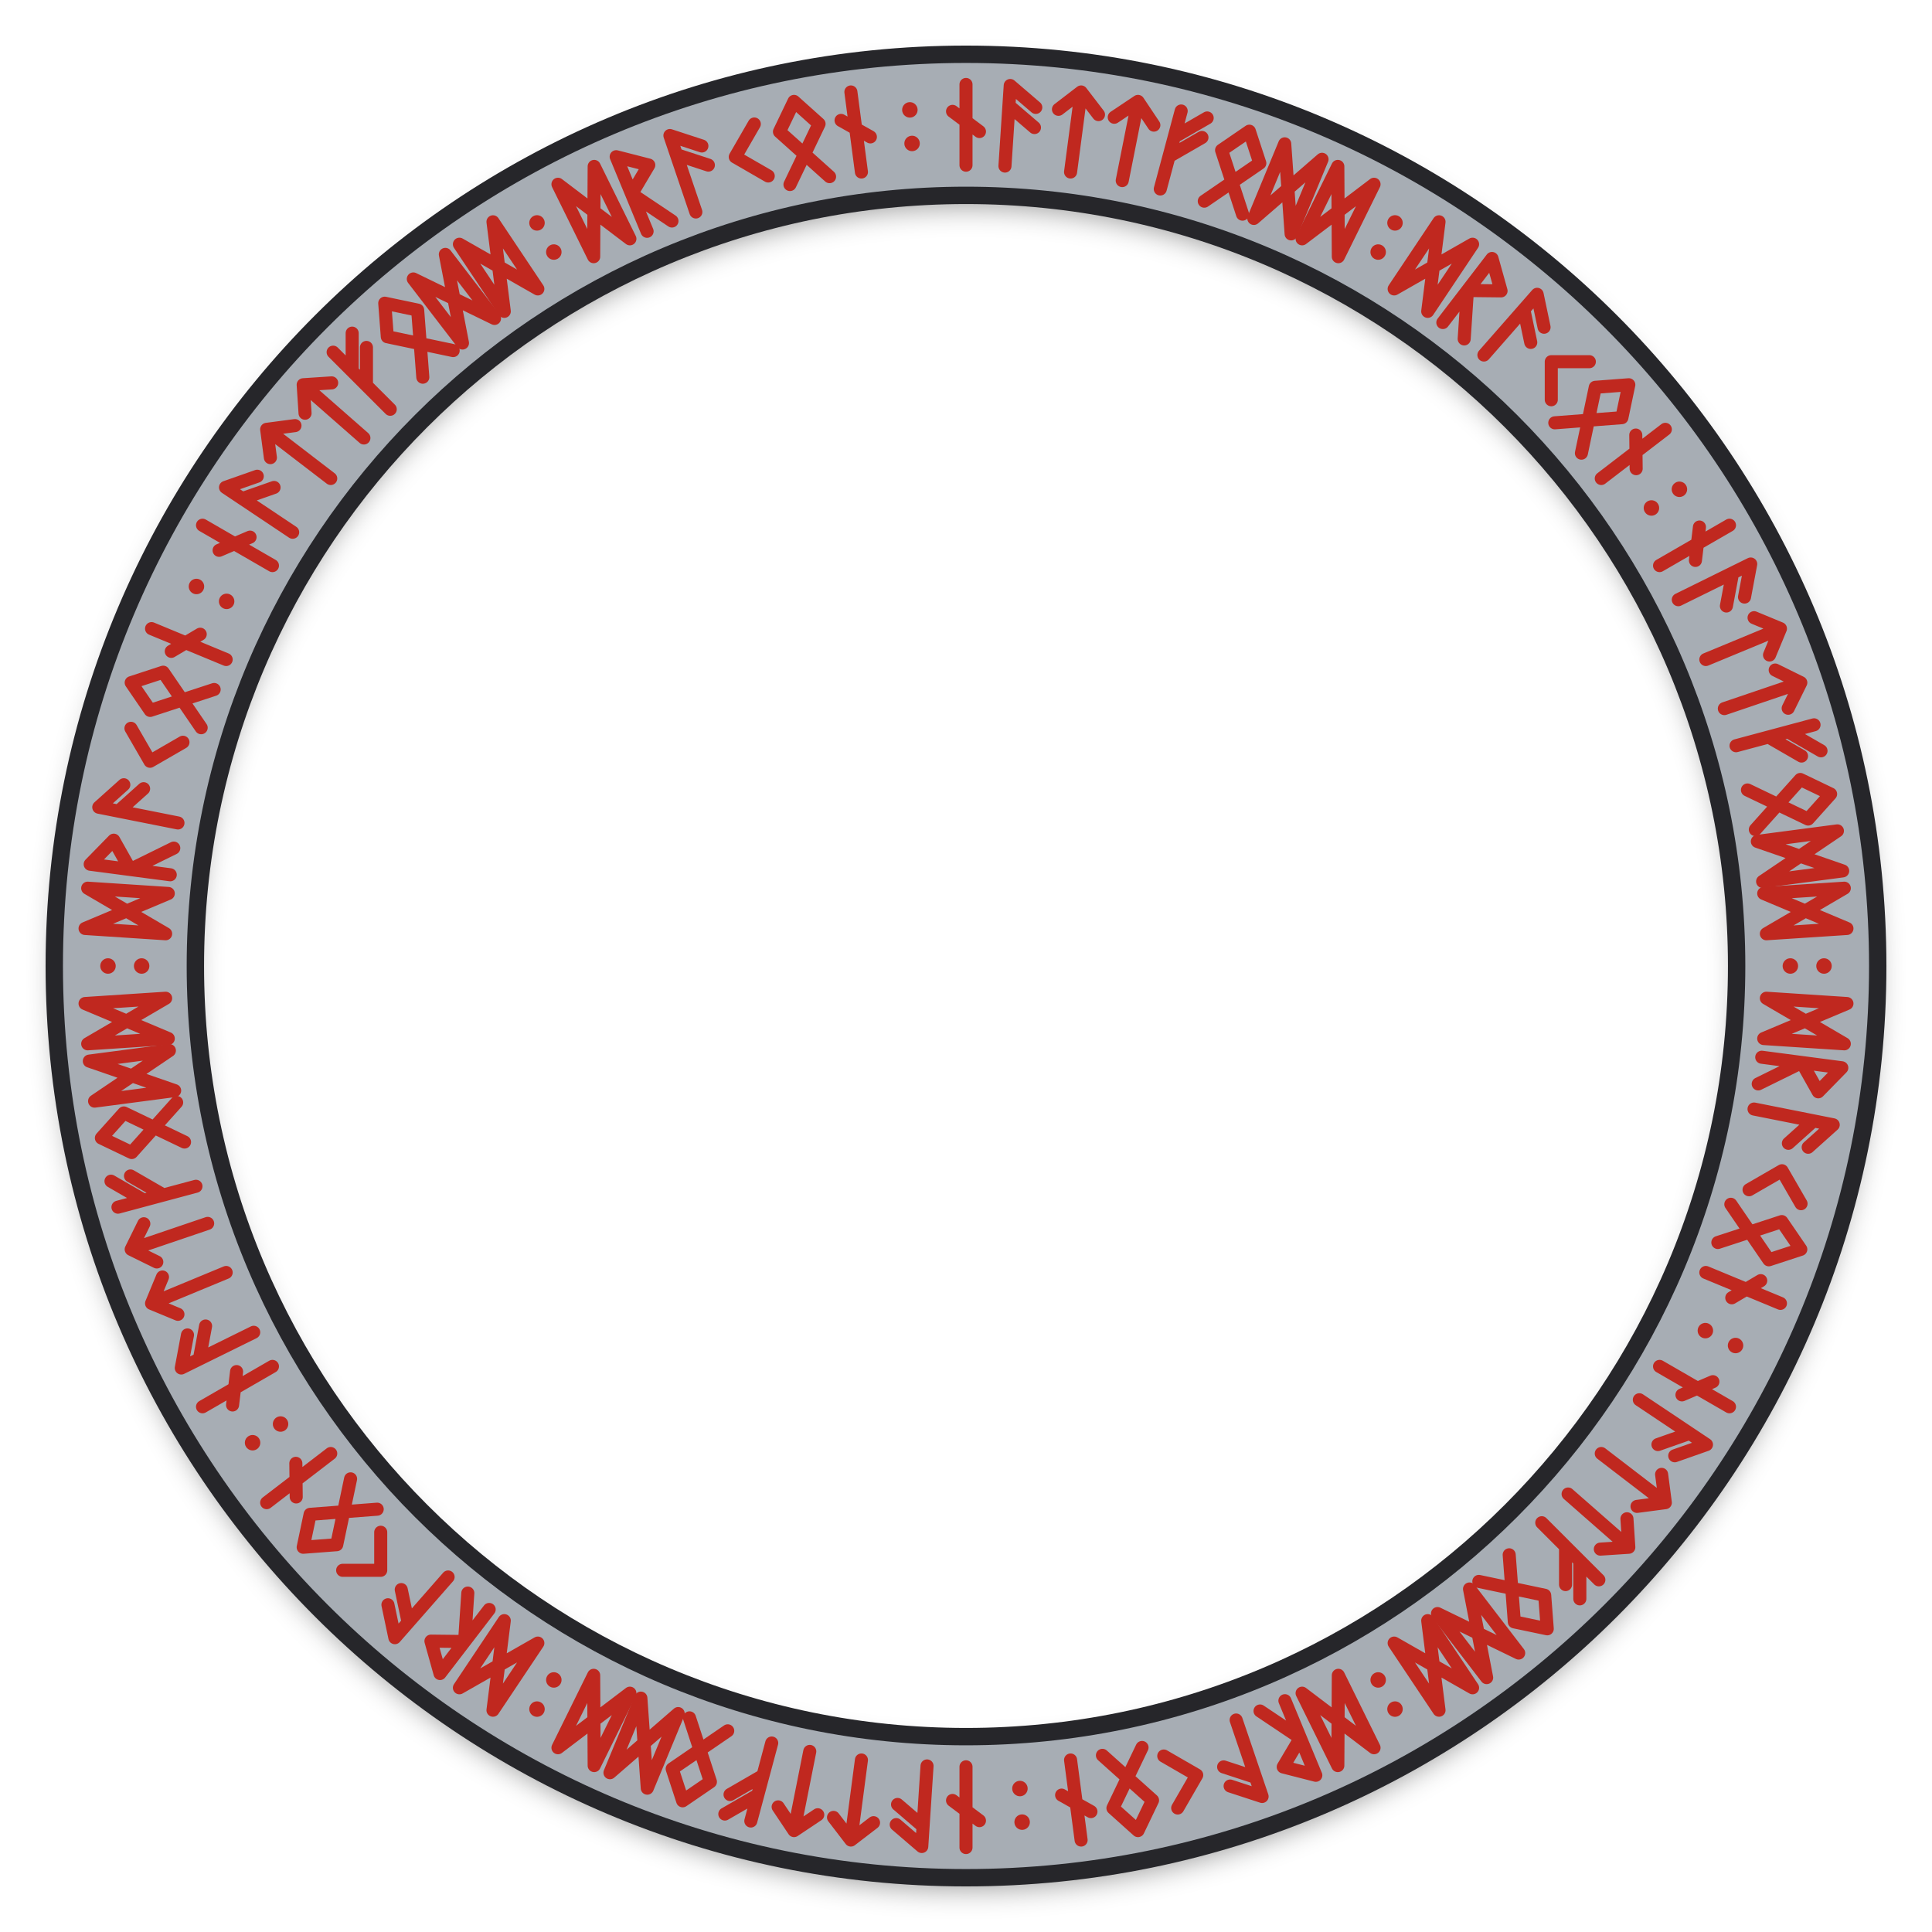
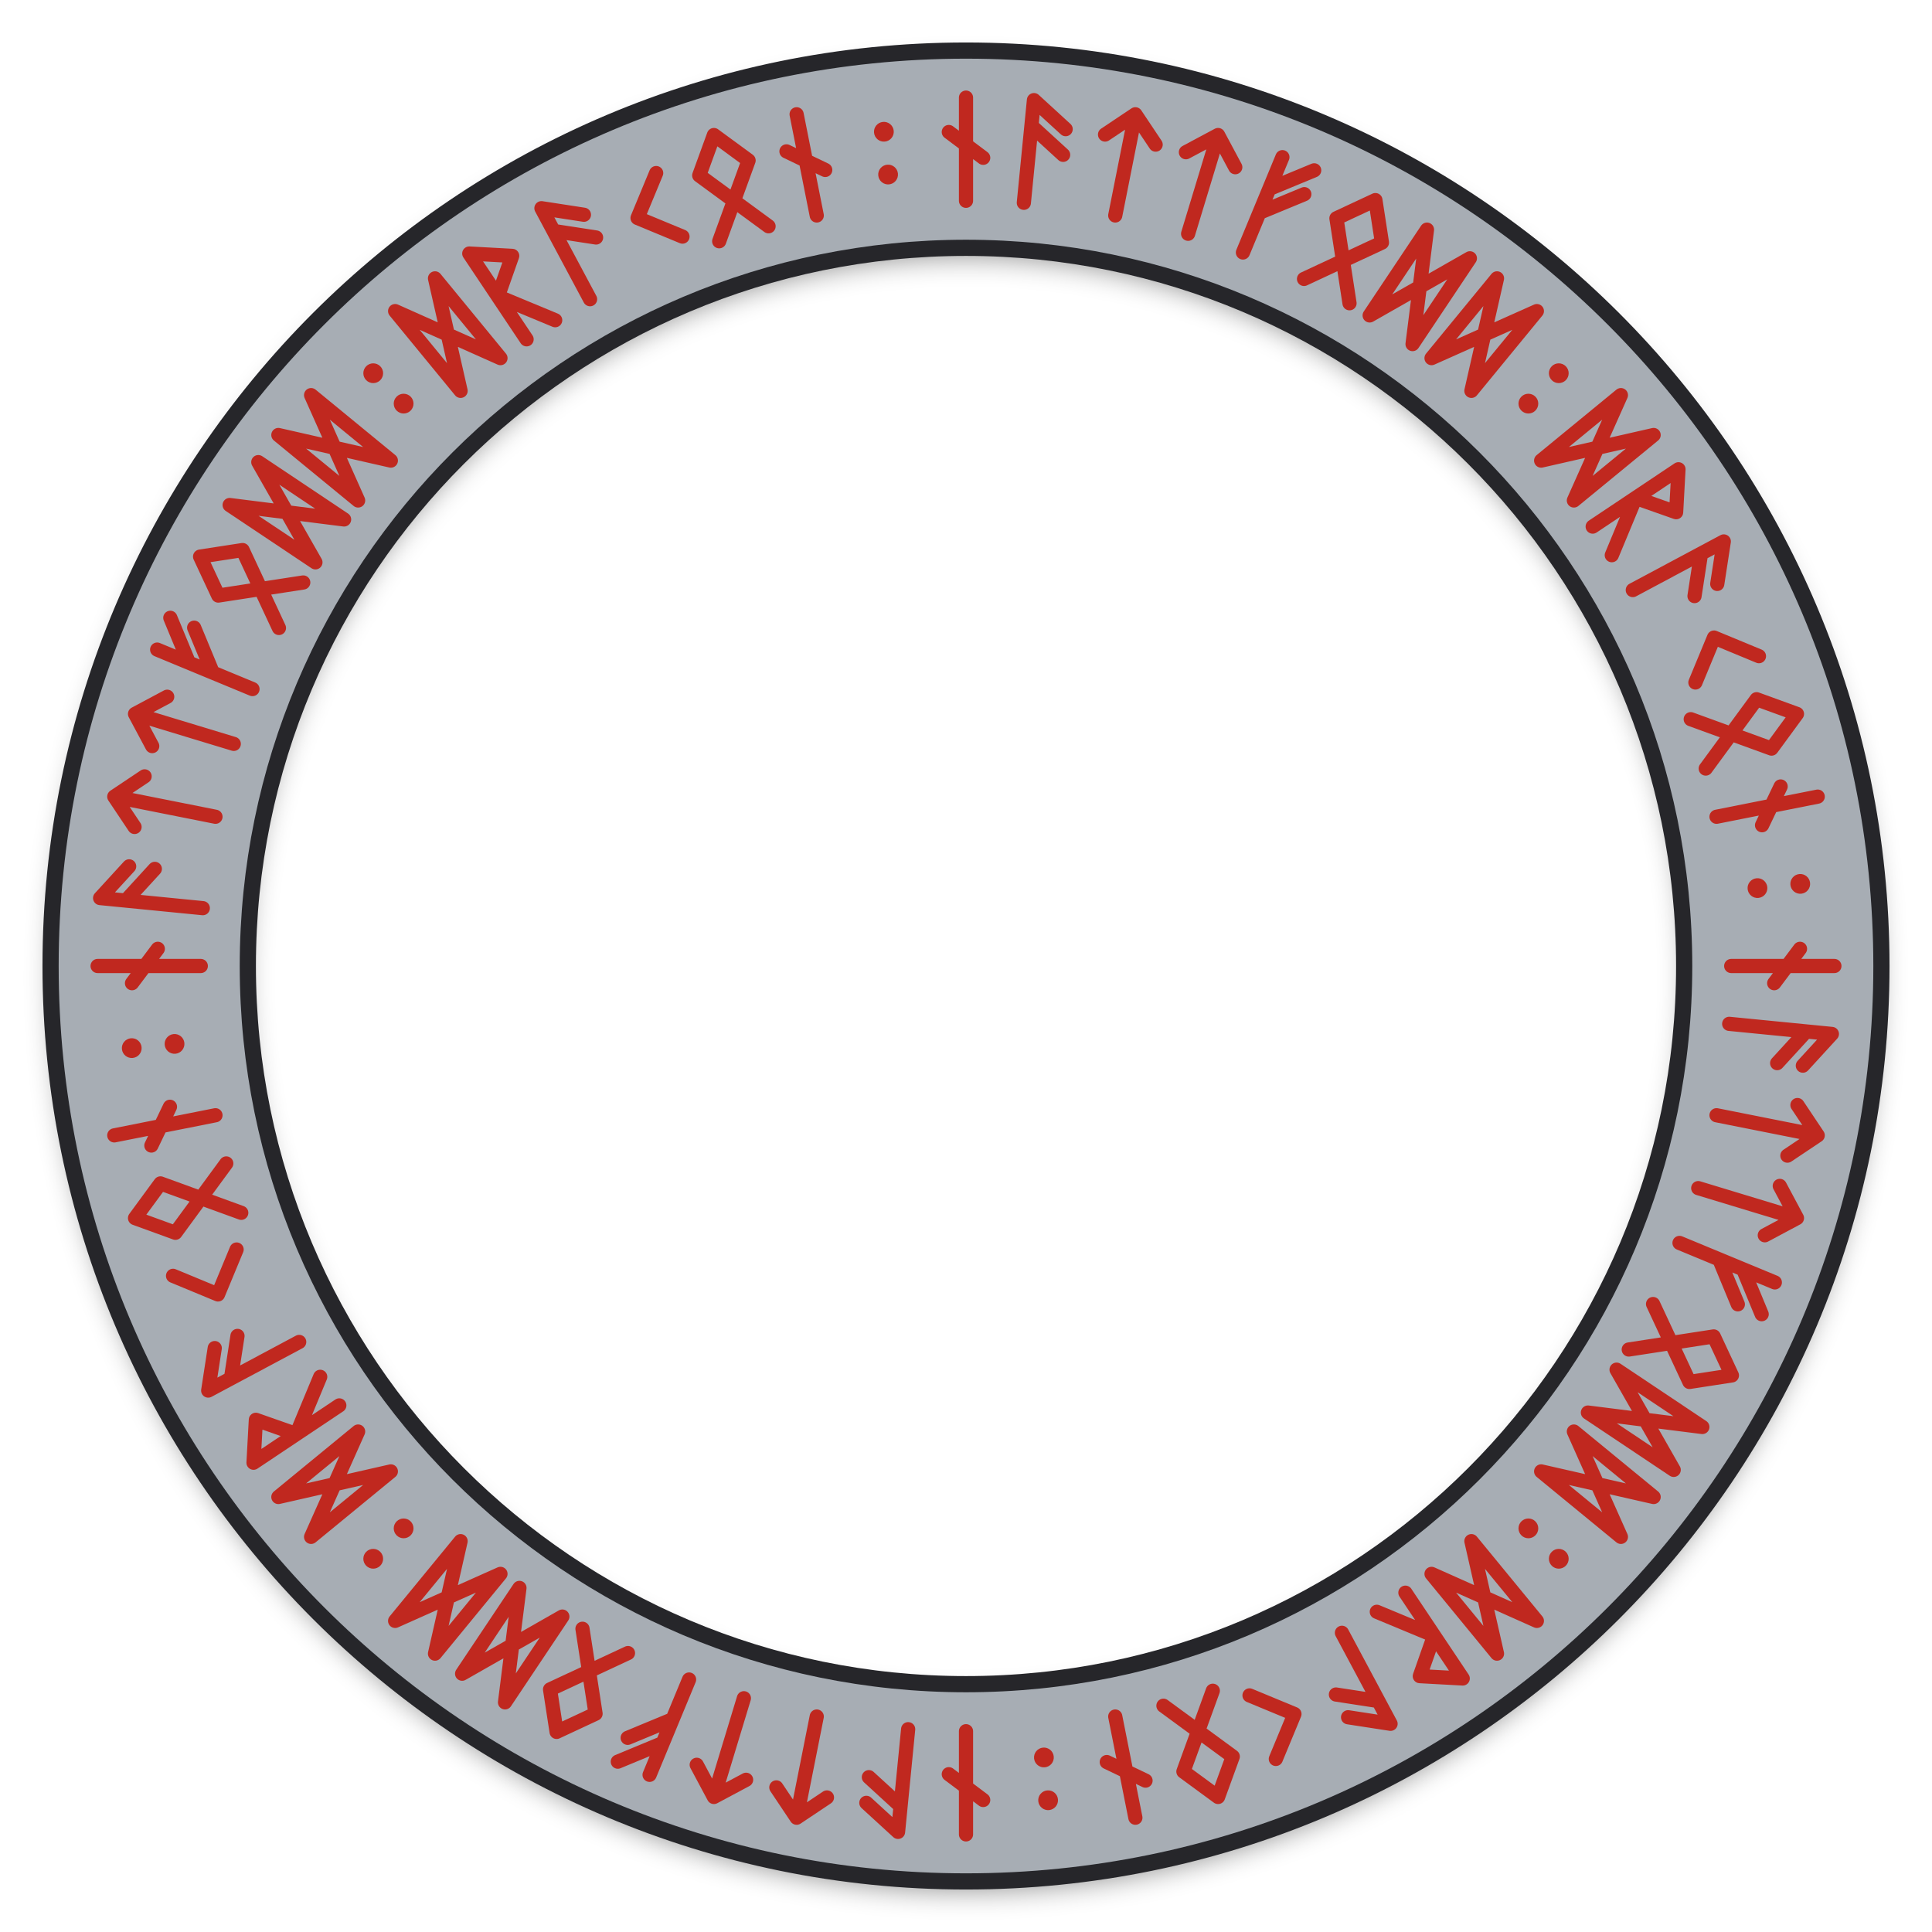
- <svg xmlns="http://www.w3.org/2000/svg" viewBox="11 11 178 178">
+ <svg xmlns="http://www.w3.org/2000/svg" viewBox="4.5 4.5 191 191">
  <defs>
-     <filter id="stone" filterUnits="userSpaceOnUse" x="11.0" y="11.0" width="178.0" height="178.0" color-interpolation-filters="sRGB">
+     <filter id="stone" filterUnits="userSpaceOnUse" x="4.5" y="4.5" width="191.0" height="191.0" color-interpolation-filters="sRGB">
      <feTurbulence type="fractalNoise" baseFrequency="0.9" numOctaves="3" seed="7" result="noise" />
      <feColorMatrix in="noise" type="saturate" values="0" result="grey" />
      <feComponentTransfer in="grey" result="grain">
        <feFuncR type="linear" slope="0.35" intercept="0.75" />
        <feFuncG type="linear" slope="0.35" intercept="0.75" />
        <feFuncB type="linear" slope="0.35" intercept="0.75" />
        <feFuncA type="linear" slope="0" intercept="1" />
      </feComponentTransfer>
      <feBlend in="SourceGraphic" in2="grain" mode="multiply" result="textured" />
      <feComposite in="textured" in2="SourceGraphic" operator="in" />
      <feDropShadow dx="0" dy="1.2" stdDeviation="1.4" flood-color="#000" flood-opacity="0.45" />
    </filter>
  </defs>
  <g filter="url(#stone)">
-     <circle cx="100.0" cy="100.0" r="77.5" fill="none" stroke="#a7adb4" stroke-width="12.2" />
+     <circle cx="100.0" cy="100.0" r="80.75" fill="none" stroke="#a7adb4" stroke-width="18.7" />
  </g>
  <g fill="none" stroke="#26262a" stroke-width="1.6" stroke-linecap="round" stroke-linejoin="round">
-     <circle cx="100.0" cy="100.0" r="84.0" />
+     <circle cx="100.0" cy="100.0" r="90.5" />
    <circle cx="100.0" cy="100.0" r="71" />
-     <path transform="translate(100.00,22.50) rotate(360.00) scale(0.62) translate(-3,-6)" stroke="#c0281f" stroke-width="1.94" d="M3,0V12M1,4L5,7" />
-     <path transform="translate(105.07,22.67) rotate(363.75) scale(0.62) translate(-3,-6)" stroke="#c0281f" stroke-width="1.94" d="M1,0V12M1,0L5,3M1,3L5,6" />
-     <path transform="translate(110.12,23.16) rotate(367.50) scale(0.62) translate(-3,-6)" stroke="#c0281f" stroke-width="1.94" d="M3,0V12M0,3L3,0L6,3" />
-     <path transform="translate(115.12,23.99) rotate(371.25) scale(0.62) translate(-3,-6)" stroke="#c0281f" stroke-width="1.94" d="M3,0V12M0,3L3,0L6,3" />
-     <path transform="translate(120.06,25.14) rotate(375.00) scale(0.62) translate(-3,-6)" stroke="#c0281f" stroke-width="1.94" d="M1,0V12M1,4L5,0M1,7L5,3" />
-     <path transform="translate(124.91,26.61) rotate(378.75) scale(0.62) translate(-3,-6)" stroke="#c0281f" stroke-width="1.94" d="M3,0L6,4L0,12M3,0L0,4L6,12" />
-     <path transform="translate(129.66,28.40) rotate(382.50) scale(0.62) translate(-3,-6)" stroke="#c0281f" stroke-width="1.94" d="M0,0V12M6,0V12M0,0L6,12M6,0L0,12" />
-     <path transform="translate(134.28,30.49) rotate(386.25) scale(0.62) translate(-3,-6)" stroke="#c0281f" stroke-width="1.94" d="M0,0V12M6,0V12M0,0L6,12M6,0L0,12" />
-     <g transform="translate(138.75,32.88) rotate(390.00) scale(0.62)" fill="#c0281f" stroke="none">
+     <path transform="translate(100.00,19.25) rotate(360.00) scale(0.85) translate(-3,-6)" stroke="#c0281f" stroke-width="1.65" d="M3,0V12M1,4L5,7" />
+     <path transform="translate(107.91,19.64) rotate(365.62) scale(0.85) translate(-3,-6)" stroke="#c0281f" stroke-width="1.65" d="M1,0V12M1,0L5,3M1,3L5,6" />
+     <path transform="translate(115.75,20.80) rotate(371.25) scale(0.85) translate(-3,-6)" stroke="#c0281f" stroke-width="1.65" d="M3,0V12M0,3L3,0L6,3" />
+     <path transform="translate(123.44,22.73) rotate(376.88) scale(0.85) translate(-3,-6)" stroke="#c0281f" stroke-width="1.65" d="M3,0V12M0,3L3,0L6,3" />
+     <path transform="translate(130.90,25.40) rotate(382.50) scale(0.85) translate(-3,-6)" stroke="#c0281f" stroke-width="1.65" d="M1,0V12M1,4L5,0M1,7L5,3" />
+     <path transform="translate(138.07,28.78) rotate(388.12) scale(0.85) translate(-3,-6)" stroke="#c0281f" stroke-width="1.65" d="M3,0L6,4L0,12M3,0L0,4L6,12" />
+     <path transform="translate(144.86,32.86) rotate(393.75) scale(0.85) translate(-3,-6)" stroke="#c0281f" stroke-width="1.65" d="M0,0V12M6,0V12M0,0L6,12M6,0L0,12" />
+     <path transform="translate(151.23,37.58) rotate(399.38) scale(0.85) translate(-3,-6)" stroke="#c0281f" stroke-width="1.65" d="M0,0V12M6,0V12M0,0L6,12M6,0L0,12" />
+     <g transform="translate(157.10,42.90) rotate(405.00) scale(0.85)" fill="#c0281f" stroke="none">
      <circle cy="-2.5" r="1.15" />
      <circle cy="2.5" r="1.15" />
    </g>
-     <path transform="translate(143.06,35.56) rotate(393.75) scale(0.62) translate(-3,-6)" stroke="#c0281f" stroke-width="1.94" d="M0,0V12M6,0V12M0,0L6,12M6,0L0,12" />
-     <path transform="translate(147.18,38.52) rotate(397.50) scale(0.62) translate(-3,-6)" stroke="#c0281f" stroke-width="1.94" d="M1,12V0L5,3L1,6L5,12" />
-     <path transform="translate(151.10,41.73) rotate(401.25) scale(0.62) translate(-3,-6)" stroke="#c0281f" stroke-width="1.94" d="M1,0V12M1,0L5,3M1,3L5,6" />
-     <path transform="translate(154.80,45.20) rotate(405.00) scale(0.62) translate(-3,-6)" stroke="#c0281f" stroke-width="1.94" d="M5,2L1,6L5,10" />
-     <path transform="translate(158.27,48.90) rotate(408.75) scale(0.62) translate(-3,-6)" stroke="#c0281f" stroke-width="1.94" d="M3,0L6,4L0,12M3,0L0,4L6,12" />
-     <path transform="translate(161.48,52.82) rotate(412.50) scale(0.62) translate(-3,-6)" stroke="#c0281f" stroke-width="1.94" d="M3,0V12M1,4L5,7" />
-     <g transform="translate(164.44,56.94) rotate(416.25) scale(0.62)" fill="#c0281f" stroke="none">
+     <path transform="translate(162.42,48.77) rotate(410.62) scale(0.85) translate(-3,-6)" stroke="#c0281f" stroke-width="1.65" d="M0,0V12M6,0V12M0,0L6,12M6,0L0,12" />
+     <path transform="translate(167.14,55.14) rotate(416.25) scale(0.85) translate(-3,-6)" stroke="#c0281f" stroke-width="1.65" d="M1,12V0L5,3L1,6L5,12" />
+     <path transform="translate(171.22,61.93) rotate(421.88) scale(0.85) translate(-3,-6)" stroke="#c0281f" stroke-width="1.65" d="M1,0V12M1,0L5,3M1,3L5,6" />
+     <path transform="translate(174.60,69.10) rotate(427.50) scale(0.85) translate(-3,-6)" stroke="#c0281f" stroke-width="1.65" d="M5,2L1,6L5,10" />
+     <path transform="translate(177.27,76.56) rotate(433.12) scale(0.85) translate(-3,-6)" stroke="#c0281f" stroke-width="1.65" d="M3,0L6,4L0,12M3,0L0,4L6,12" />
+     <path transform="translate(179.20,84.25) rotate(438.75) scale(0.85) translate(-3,-6)" stroke="#c0281f" stroke-width="1.65" d="M3,0V12M1,4L5,7" />
+     <g transform="translate(180.36,92.09) rotate(444.38) scale(0.85)" fill="#c0281f" stroke="none">
      <circle cy="-2.5" r="1.15" />
      <circle cy="2.5" r="1.15" />
    </g>
-     <path transform="translate(167.12,61.25) rotate(420.00) scale(0.62) translate(-3,-6)" stroke="#c0281f" stroke-width="1.94" d="M3,0V12M1,4L5,7" />
-     <path transform="translate(169.51,65.72) rotate(423.75) scale(0.62) translate(-3,-6)" stroke="#c0281f" stroke-width="1.94" d="M1,0V12M1,0L5,3M1,3L5,6" />
-     <path transform="translate(171.60,70.34) rotate(427.50) scale(0.62) translate(-3,-6)" stroke="#c0281f" stroke-width="1.94" d="M3,0V12M0,3L3,0L6,3" />
-     <path transform="translate(173.39,75.09) rotate(431.25) scale(0.62) translate(-3,-6)" stroke="#c0281f" stroke-width="1.94" d="M3,0V12M0,3L3,0L6,3" />
-     <path transform="translate(174.86,79.94) rotate(435.00) scale(0.62) translate(-3,-6)" stroke="#c0281f" stroke-width="1.94" d="M1,0V12M1,4L5,0M1,7L5,3" />
-     <path transform="translate(176.01,84.88) rotate(438.75) scale(0.62) translate(-3,-6)" stroke="#c0281f" stroke-width="1.94" d="M3,0L6,4L0,12M3,0L0,4L6,12" />
-     <path transform="translate(176.84,89.88) rotate(442.50) scale(0.62) translate(-3,-6)" stroke="#c0281f" stroke-width="1.94" d="M0,0V12M6,0V12M0,0L6,12M6,0L0,12" />
-     <path transform="translate(177.33,94.93) rotate(446.25) scale(0.62) translate(-3,-6)" stroke="#c0281f" stroke-width="1.94" d="M0,0V12M6,0V12M0,0L6,12M6,0L0,12" />
-     <g transform="translate(177.50,100.00) rotate(450.00) scale(0.62)" fill="#c0281f" stroke="none">
+     <path transform="translate(180.75,100.00) rotate(450.00) scale(0.85) translate(-3,-6)" stroke="#c0281f" stroke-width="1.65" d="M3,0V12M1,4L5,7" />
+     <path transform="translate(180.36,107.91) rotate(455.62) scale(0.85) translate(-3,-6)" stroke="#c0281f" stroke-width="1.65" d="M1,0V12M1,0L5,3M1,3L5,6" />
+     <path transform="translate(179.20,115.75) rotate(461.25) scale(0.85) translate(-3,-6)" stroke="#c0281f" stroke-width="1.65" d="M3,0V12M0,3L3,0L6,3" />
+     <path transform="translate(177.27,123.44) rotate(466.88) scale(0.85) translate(-3,-6)" stroke="#c0281f" stroke-width="1.65" d="M3,0V12M0,3L3,0L6,3" />
+     <path transform="translate(174.60,130.90) rotate(472.50) scale(0.85) translate(-3,-6)" stroke="#c0281f" stroke-width="1.65" d="M1,0V12M1,4L5,0M1,7L5,3" />
+     <path transform="translate(171.22,138.07) rotate(478.12) scale(0.85) translate(-3,-6)" stroke="#c0281f" stroke-width="1.65" d="M3,0L6,4L0,12M3,0L0,4L6,12" />
+     <path transform="translate(167.14,144.86) rotate(483.75) scale(0.85) translate(-3,-6)" stroke="#c0281f" stroke-width="1.65" d="M0,0V12M6,0V12M0,0L6,12M6,0L0,12" />
+     <path transform="translate(162.42,151.23) rotate(489.38) scale(0.85) translate(-3,-6)" stroke="#c0281f" stroke-width="1.65" d="M0,0V12M6,0V12M0,0L6,12M6,0L0,12" />
+     <g transform="translate(157.10,157.10) rotate(495.00) scale(0.85)" fill="#c0281f" stroke="none">
      <circle cy="-2.5" r="1.15" />
      <circle cy="2.5" r="1.15" />
    </g>
-     <path transform="translate(177.33,105.07) rotate(453.75) scale(0.62) translate(-3,-6)" stroke="#c0281f" stroke-width="1.94" d="M0,0V12M6,0V12M0,0L6,12M6,0L0,12" />
-     <path transform="translate(176.84,110.12) rotate(457.50) scale(0.62) translate(-3,-6)" stroke="#c0281f" stroke-width="1.94" d="M1,12V0L5,3L1,6L5,12" />
-     <path transform="translate(176.01,115.12) rotate(461.25) scale(0.62) translate(-3,-6)" stroke="#c0281f" stroke-width="1.94" d="M1,0V12M1,0L5,3M1,3L5,6" />
-     <path transform="translate(174.86,120.06) rotate(465.00) scale(0.62) translate(-3,-6)" stroke="#c0281f" stroke-width="1.94" d="M5,2L1,6L5,10" />
-     <path transform="translate(173.39,124.91) rotate(468.75) scale(0.62) translate(-3,-6)" stroke="#c0281f" stroke-width="1.94" d="M3,0L6,4L0,12M3,0L0,4L6,12" />
-     <path transform="translate(171.60,129.66) rotate(472.50) scale(0.62) translate(-3,-6)" stroke="#c0281f" stroke-width="1.94" d="M3,0V12M1,4L5,7" />
-     <g transform="translate(169.51,134.28) rotate(476.25) scale(0.62)" fill="#c0281f" stroke="none">
+     <path transform="translate(151.23,162.42) rotate(500.62) scale(0.85) translate(-3,-6)" stroke="#c0281f" stroke-width="1.65" d="M0,0V12M6,0V12M0,0L6,12M6,0L0,12" />
+     <path transform="translate(144.86,167.14) rotate(506.25) scale(0.85) translate(-3,-6)" stroke="#c0281f" stroke-width="1.65" d="M1,12V0L5,3L1,6L5,12" />
+     <path transform="translate(138.07,171.22) rotate(511.88) scale(0.85) translate(-3,-6)" stroke="#c0281f" stroke-width="1.65" d="M1,0V12M1,0L5,3M1,3L5,6" />
+     <path transform="translate(130.90,174.60) rotate(517.50) scale(0.85) translate(-3,-6)" stroke="#c0281f" stroke-width="1.65" d="M5,2L1,6L5,10" />
+     <path transform="translate(123.44,177.27) rotate(523.12) scale(0.85) translate(-3,-6)" stroke="#c0281f" stroke-width="1.65" d="M3,0L6,4L0,12M3,0L0,4L6,12" />
+     <path transform="translate(115.75,179.20) rotate(528.75) scale(0.85) translate(-3,-6)" stroke="#c0281f" stroke-width="1.65" d="M3,0V12M1,4L5,7" />
+     <g transform="translate(107.91,180.36) rotate(534.38) scale(0.85)" fill="#c0281f" stroke="none">
      <circle cy="-2.5" r="1.15" />
      <circle cy="2.5" r="1.15" />
    </g>
-     <path transform="translate(167.12,138.75) rotate(480.00) scale(0.62) translate(-3,-6)" stroke="#c0281f" stroke-width="1.94" d="M3,0V12M1,4L5,7" />
-     <path transform="translate(164.44,143.06) rotate(483.75) scale(0.62) translate(-3,-6)" stroke="#c0281f" stroke-width="1.94" d="M1,0V12M1,0L5,3M1,3L5,6" />
-     <path transform="translate(161.48,147.18) rotate(487.50) scale(0.62) translate(-3,-6)" stroke="#c0281f" stroke-width="1.94" d="M3,0V12M0,3L3,0L6,3" />
-     <path transform="translate(158.27,151.10) rotate(491.25) scale(0.62) translate(-3,-6)" stroke="#c0281f" stroke-width="1.94" d="M3,0V12M0,3L3,0L6,3" />
-     <path transform="translate(154.80,154.80) rotate(495.00) scale(0.62) translate(-3,-6)" stroke="#c0281f" stroke-width="1.94" d="M1,0V12M1,4L5,0M1,7L5,3" />
-     <path transform="translate(151.10,158.27) rotate(498.75) scale(0.62) translate(-3,-6)" stroke="#c0281f" stroke-width="1.94" d="M3,0L6,4L0,12M3,0L0,4L6,12" />
-     <path transform="translate(147.18,161.48) rotate(502.50) scale(0.62) translate(-3,-6)" stroke="#c0281f" stroke-width="1.94" d="M0,0V12M6,0V12M0,0L6,12M6,0L0,12" />
-     <path transform="translate(143.06,164.44) rotate(506.25) scale(0.62) translate(-3,-6)" stroke="#c0281f" stroke-width="1.94" d="M0,0V12M6,0V12M0,0L6,12M6,0L0,12" />
-     <g transform="translate(138.75,167.12) rotate(510.00) scale(0.62)" fill="#c0281f" stroke="none">
+     <path transform="translate(100.00,180.75) rotate(540.00) scale(0.85) translate(-3,-6)" stroke="#c0281f" stroke-width="1.65" d="M3,0V12M1,4L5,7" />
+     <path transform="translate(92.09,180.36) rotate(545.62) scale(0.85) translate(-3,-6)" stroke="#c0281f" stroke-width="1.65" d="M1,0V12M1,0L5,3M1,3L5,6" />
+     <path transform="translate(84.25,179.20) rotate(551.25) scale(0.85) translate(-3,-6)" stroke="#c0281f" stroke-width="1.65" d="M3,0V12M0,3L3,0L6,3" />
+     <path transform="translate(76.56,177.27) rotate(556.88) scale(0.85) translate(-3,-6)" stroke="#c0281f" stroke-width="1.65" d="M3,0V12M0,3L3,0L6,3" />
+     <path transform="translate(69.10,174.60) rotate(562.50) scale(0.85) translate(-3,-6)" stroke="#c0281f" stroke-width="1.65" d="M1,0V12M1,4L5,0M1,7L5,3" />
+     <path transform="translate(61.93,171.22) rotate(568.12) scale(0.85) translate(-3,-6)" stroke="#c0281f" stroke-width="1.65" d="M3,0L6,4L0,12M3,0L0,4L6,12" />
+     <path transform="translate(55.14,167.14) rotate(573.75) scale(0.85) translate(-3,-6)" stroke="#c0281f" stroke-width="1.65" d="M0,0V12M6,0V12M0,0L6,12M6,0L0,12" />
+     <path transform="translate(48.77,162.42) rotate(579.38) scale(0.85) translate(-3,-6)" stroke="#c0281f" stroke-width="1.65" d="M0,0V12M6,0V12M0,0L6,12M6,0L0,12" />
+     <g transform="translate(42.90,157.10) rotate(585.00) scale(0.85)" fill="#c0281f" stroke="none">
      <circle cy="-2.5" r="1.15" />
      <circle cy="2.5" r="1.15" />
    </g>
-     <path transform="translate(134.28,169.51) rotate(513.75) scale(0.62) translate(-3,-6)" stroke="#c0281f" stroke-width="1.94" d="M0,0V12M6,0V12M0,0L6,12M6,0L0,12" />
-     <path transform="translate(129.66,171.60) rotate(517.50) scale(0.62) translate(-3,-6)" stroke="#c0281f" stroke-width="1.94" d="M1,12V0L5,3L1,6L5,12" />
-     <path transform="translate(124.91,173.39) rotate(521.25) scale(0.62) translate(-3,-6)" stroke="#c0281f" stroke-width="1.94" d="M1,0V12M1,0L5,3M1,3L5,6" />
-     <path transform="translate(120.06,174.86) rotate(525.00) scale(0.62) translate(-3,-6)" stroke="#c0281f" stroke-width="1.94" d="M5,2L1,6L5,10" />
-     <path transform="translate(115.12,176.01) rotate(528.75) scale(0.62) translate(-3,-6)" stroke="#c0281f" stroke-width="1.94" d="M3,0L6,4L0,12M3,0L0,4L6,12" />
-     <path transform="translate(110.12,176.84) rotate(532.50) scale(0.62) translate(-3,-6)" stroke="#c0281f" stroke-width="1.94" d="M3,0V12M1,4L5,7" />
-     <g transform="translate(105.07,177.33) rotate(536.25) scale(0.62)" fill="#c0281f" stroke="none">
+     <path transform="translate(37.58,151.23) rotate(590.62) scale(0.85) translate(-3,-6)" stroke="#c0281f" stroke-width="1.65" d="M0,0V12M6,0V12M0,0L6,12M6,0L0,12" />
+     <path transform="translate(32.86,144.86) rotate(596.25) scale(0.85) translate(-3,-6)" stroke="#c0281f" stroke-width="1.65" d="M1,12V0L5,3L1,6L5,12" />
+     <path transform="translate(28.78,138.07) rotate(601.88) scale(0.85) translate(-3,-6)" stroke="#c0281f" stroke-width="1.65" d="M1,0V12M1,0L5,3M1,3L5,6" />
+     <path transform="translate(25.40,130.90) rotate(607.50) scale(0.85) translate(-3,-6)" stroke="#c0281f" stroke-width="1.65" d="M5,2L1,6L5,10" />
+     <path transform="translate(22.73,123.44) rotate(613.12) scale(0.85) translate(-3,-6)" stroke="#c0281f" stroke-width="1.65" d="M3,0L6,4L0,12M3,0L0,4L6,12" />
+     <path transform="translate(20.80,115.75) rotate(618.75) scale(0.85) translate(-3,-6)" stroke="#c0281f" stroke-width="1.65" d="M3,0V12M1,4L5,7" />
+     <g transform="translate(19.64,107.91) rotate(624.38) scale(0.85)" fill="#c0281f" stroke="none">
      <circle cy="-2.5" r="1.15" />
      <circle cy="2.5" r="1.15" />
    </g>
-     <path transform="translate(100.00,177.50) rotate(540.00) scale(0.62) translate(-3,-6)" stroke="#c0281f" stroke-width="1.94" d="M3,0V12M1,4L5,7" />
-     <path transform="translate(94.93,177.33) rotate(543.75) scale(0.62) translate(-3,-6)" stroke="#c0281f" stroke-width="1.94" d="M1,0V12M1,0L5,3M1,3L5,6" />
-     <path transform="translate(89.88,176.84) rotate(547.50) scale(0.62) translate(-3,-6)" stroke="#c0281f" stroke-width="1.94" d="M3,0V12M0,3L3,0L6,3" />
-     <path transform="translate(84.88,176.01) rotate(551.25) scale(0.62) translate(-3,-6)" stroke="#c0281f" stroke-width="1.94" d="M3,0V12M0,3L3,0L6,3" />
-     <path transform="translate(79.94,174.86) rotate(555.00) scale(0.62) translate(-3,-6)" stroke="#c0281f" stroke-width="1.94" d="M1,0V12M1,4L5,0M1,7L5,3" />
-     <path transform="translate(75.09,173.39) rotate(558.75) scale(0.62) translate(-3,-6)" stroke="#c0281f" stroke-width="1.94" d="M3,0L6,4L0,12M3,0L0,4L6,12" />
-     <path transform="translate(70.34,171.60) rotate(562.50) scale(0.62) translate(-3,-6)" stroke="#c0281f" stroke-width="1.94" d="M0,0V12M6,0V12M0,0L6,12M6,0L0,12" />
-     <path transform="translate(65.72,169.51) rotate(566.25) scale(0.62) translate(-3,-6)" stroke="#c0281f" stroke-width="1.94" d="M0,0V12M6,0V12M0,0L6,12M6,0L0,12" />
-     <g transform="translate(61.25,167.12) rotate(570.00) scale(0.62)" fill="#c0281f" stroke="none">
+     <path transform="translate(19.25,100.00) rotate(630.00) scale(0.85) translate(-3,-6)" stroke="#c0281f" stroke-width="1.65" d="M3,0V12M1,4L5,7" />
+     <path transform="translate(19.64,92.09) rotate(635.62) scale(0.85) translate(-3,-6)" stroke="#c0281f" stroke-width="1.65" d="M1,0V12M1,0L5,3M1,3L5,6" />
+     <path transform="translate(20.80,84.25) rotate(641.25) scale(0.85) translate(-3,-6)" stroke="#c0281f" stroke-width="1.65" d="M3,0V12M0,3L3,0L6,3" />
+     <path transform="translate(22.73,76.56) rotate(646.88) scale(0.85) translate(-3,-6)" stroke="#c0281f" stroke-width="1.65" d="M3,0V12M0,3L3,0L6,3" />
+     <path transform="translate(25.40,69.10) rotate(652.50) scale(0.85) translate(-3,-6)" stroke="#c0281f" stroke-width="1.65" d="M1,0V12M1,4L5,0M1,7L5,3" />
+     <path transform="translate(28.78,61.93) rotate(658.12) scale(0.85) translate(-3,-6)" stroke="#c0281f" stroke-width="1.65" d="M3,0L6,4L0,12M3,0L0,4L6,12" />
+     <path transform="translate(32.86,55.14) rotate(663.75) scale(0.85) translate(-3,-6)" stroke="#c0281f" stroke-width="1.65" d="M0,0V12M6,0V12M0,0L6,12M6,0L0,12" />
+     <path transform="translate(37.58,48.77) rotate(669.38) scale(0.85) translate(-3,-6)" stroke="#c0281f" stroke-width="1.65" d="M0,0V12M6,0V12M0,0L6,12M6,0L0,12" />
+     <g transform="translate(42.90,42.90) rotate(675.00) scale(0.85)" fill="#c0281f" stroke="none">
      <circle cy="-2.5" r="1.15" />
      <circle cy="2.5" r="1.15" />
    </g>
-     <path transform="translate(56.94,164.44) rotate(573.75) scale(0.62) translate(-3,-6)" stroke="#c0281f" stroke-width="1.94" d="M0,0V12M6,0V12M0,0L6,12M6,0L0,12" />
-     <path transform="translate(52.82,161.48) rotate(577.50) scale(0.62) translate(-3,-6)" stroke="#c0281f" stroke-width="1.94" d="M1,12V0L5,3L1,6L5,12" />
-     <path transform="translate(48.90,158.27) rotate(581.25) scale(0.62) translate(-3,-6)" stroke="#c0281f" stroke-width="1.94" d="M1,0V12M1,0L5,3M1,3L5,6" />
-     <path transform="translate(45.20,154.80) rotate(585.00) scale(0.62) translate(-3,-6)" stroke="#c0281f" stroke-width="1.94" d="M5,2L1,6L5,10" />
-     <path transform="translate(41.73,151.10) rotate(588.75) scale(0.62) translate(-3,-6)" stroke="#c0281f" stroke-width="1.94" d="M3,0L6,4L0,12M3,0L0,4L6,12" />
-     <path transform="translate(38.52,147.18) rotate(592.50) scale(0.62) translate(-3,-6)" stroke="#c0281f" stroke-width="1.94" d="M3,0V12M1,4L5,7" />
-     <g transform="translate(35.56,143.06) rotate(596.25) scale(0.62)" fill="#c0281f" stroke="none">
-       <circle cy="-2.5" r="1.15" />
-       <circle cy="2.5" r="1.15" />
-     </g>
-     <path transform="translate(32.88,138.75) rotate(600.00) scale(0.62) translate(-3,-6)" stroke="#c0281f" stroke-width="1.94" d="M3,0V12M1,4L5,7" />
-     <path transform="translate(30.49,134.28) rotate(603.75) scale(0.62) translate(-3,-6)" stroke="#c0281f" stroke-width="1.94" d="M1,0V12M1,0L5,3M1,3L5,6" />
-     <path transform="translate(28.40,129.66) rotate(607.50) scale(0.62) translate(-3,-6)" stroke="#c0281f" stroke-width="1.94" d="M3,0V12M0,3L3,0L6,3" />
-     <path transform="translate(26.61,124.91) rotate(611.25) scale(0.62) translate(-3,-6)" stroke="#c0281f" stroke-width="1.94" d="M3,0V12M0,3L3,0L6,3" />
-     <path transform="translate(25.14,120.06) rotate(615.00) scale(0.62) translate(-3,-6)" stroke="#c0281f" stroke-width="1.94" d="M1,0V12M1,4L5,0M1,7L5,3" />
-     <path transform="translate(23.99,115.12) rotate(618.75) scale(0.62) translate(-3,-6)" stroke="#c0281f" stroke-width="1.94" d="M3,0L6,4L0,12M3,0L0,4L6,12" />
-     <path transform="translate(23.16,110.12) rotate(622.50) scale(0.62) translate(-3,-6)" stroke="#c0281f" stroke-width="1.94" d="M0,0V12M6,0V12M0,0L6,12M6,0L0,12" />
-     <path transform="translate(22.67,105.07) rotate(626.25) scale(0.62) translate(-3,-6)" stroke="#c0281f" stroke-width="1.94" d="M0,0V12M6,0V12M0,0L6,12M6,0L0,12" />
-     <g transform="translate(22.50,100.00) rotate(630.00) scale(0.62)" fill="#c0281f" stroke="none">
-       <circle cy="-2.5" r="1.15" />
-       <circle cy="2.5" r="1.15" />
-     </g>
-     <path transform="translate(22.67,94.93) rotate(633.75) scale(0.62) translate(-3,-6)" stroke="#c0281f" stroke-width="1.94" d="M0,0V12M6,0V12M0,0L6,12M6,0L0,12" />
-     <path transform="translate(23.16,89.88) rotate(637.50) scale(0.62) translate(-3,-6)" stroke="#c0281f" stroke-width="1.94" d="M1,12V0L5,3L1,6L5,12" />
-     <path transform="translate(23.99,84.88) rotate(641.25) scale(0.62) translate(-3,-6)" stroke="#c0281f" stroke-width="1.94" d="M1,0V12M1,0L5,3M1,3L5,6" />
-     <path transform="translate(25.14,79.94) rotate(645.00) scale(0.62) translate(-3,-6)" stroke="#c0281f" stroke-width="1.94" d="M5,2L1,6L5,10" />
-     <path transform="translate(26.61,75.09) rotate(648.75) scale(0.62) translate(-3,-6)" stroke="#c0281f" stroke-width="1.94" d="M3,0L6,4L0,12M3,0L0,4L6,12" />
-     <path transform="translate(28.40,70.34) rotate(652.50) scale(0.62) translate(-3,-6)" stroke="#c0281f" stroke-width="1.94" d="M3,0V12M1,4L5,7" />
-     <g transform="translate(30.49,65.72) rotate(656.25) scale(0.62)" fill="#c0281f" stroke="none">
-       <circle cy="-2.5" r="1.15" />
-       <circle cy="2.5" r="1.15" />
-     </g>
-     <path transform="translate(32.88,61.25) rotate(660.00) scale(0.62) translate(-3,-6)" stroke="#c0281f" stroke-width="1.94" d="M3,0V12M1,4L5,7" />
-     <path transform="translate(35.56,56.94) rotate(663.75) scale(0.62) translate(-3,-6)" stroke="#c0281f" stroke-width="1.94" d="M1,0V12M1,0L5,3M1,3L5,6" />
-     <path transform="translate(38.52,52.82) rotate(667.50) scale(0.62) translate(-3,-6)" stroke="#c0281f" stroke-width="1.94" d="M3,0V12M0,3L3,0L6,3" />
-     <path transform="translate(41.73,48.90) rotate(671.25) scale(0.62) translate(-3,-6)" stroke="#c0281f" stroke-width="1.94" d="M3,0V12M0,3L3,0L6,3" />
-     <path transform="translate(45.20,45.20) rotate(675.00) scale(0.62) translate(-3,-6)" stroke="#c0281f" stroke-width="1.94" d="M1,0V12M1,4L5,0M1,7L5,3" />
-     <path transform="translate(48.90,41.73) rotate(678.75) scale(0.62) translate(-3,-6)" stroke="#c0281f" stroke-width="1.94" d="M3,0L6,4L0,12M3,0L0,4L6,12" />
-     <path transform="translate(52.82,38.52) rotate(682.50) scale(0.62) translate(-3,-6)" stroke="#c0281f" stroke-width="1.94" d="M0,0V12M6,0V12M0,0L6,12M6,0L0,12" />
-     <path transform="translate(56.94,35.56) rotate(686.25) scale(0.62) translate(-3,-6)" stroke="#c0281f" stroke-width="1.94" d="M0,0V12M6,0V12M0,0L6,12M6,0L0,12" />
-     <g transform="translate(61.25,32.88) rotate(690.00) scale(0.62)" fill="#c0281f" stroke="none">
-       <circle cy="-2.5" r="1.15" />
-       <circle cy="2.5" r="1.15" />
-     </g>
-     <path transform="translate(65.72,30.49) rotate(693.75) scale(0.62) translate(-3,-6)" stroke="#c0281f" stroke-width="1.94" d="M0,0V12M6,0V12M0,0L6,12M6,0L0,12" />
-     <path transform="translate(70.34,28.40) rotate(697.50) scale(0.62) translate(-3,-6)" stroke="#c0281f" stroke-width="1.94" d="M1,12V0L5,3L1,6L5,12" />
-     <path transform="translate(75.09,26.61) rotate(701.25) scale(0.62) translate(-3,-6)" stroke="#c0281f" stroke-width="1.94" d="M1,0V12M1,0L5,3M1,3L5,6" />
-     <path transform="translate(79.94,25.14) rotate(705.00) scale(0.62) translate(-3,-6)" stroke="#c0281f" stroke-width="1.94" d="M5,2L1,6L5,10" />
-     <path transform="translate(84.88,23.99) rotate(708.75) scale(0.62) translate(-3,-6)" stroke="#c0281f" stroke-width="1.94" d="M3,0L6,4L0,12M3,0L0,4L6,12" />
-     <path transform="translate(89.88,23.16) rotate(712.50) scale(0.62) translate(-3,-6)" stroke="#c0281f" stroke-width="1.94" d="M3,0V12M1,4L5,7" />
-     <g transform="translate(94.93,22.67) rotate(716.25) scale(0.62)" fill="#c0281f" stroke="none">
+     <path transform="translate(48.77,37.58) rotate(680.62) scale(0.85) translate(-3,-6)" stroke="#c0281f" stroke-width="1.65" d="M0,0V12M6,0V12M0,0L6,12M6,0L0,12" />
+     <path transform="translate(55.14,32.86) rotate(686.25) scale(0.85) translate(-3,-6)" stroke="#c0281f" stroke-width="1.65" d="M1,12V0L5,3L1,6L5,12" />
+     <path transform="translate(61.93,28.78) rotate(691.88) scale(0.85) translate(-3,-6)" stroke="#c0281f" stroke-width="1.65" d="M1,0V12M1,0L5,3M1,3L5,6" />
+     <path transform="translate(69.10,25.40) rotate(697.50) scale(0.85) translate(-3,-6)" stroke="#c0281f" stroke-width="1.65" d="M5,2L1,6L5,10" />
+     <path transform="translate(76.56,22.73) rotate(703.12) scale(0.85) translate(-3,-6)" stroke="#c0281f" stroke-width="1.65" d="M3,0L6,4L0,12M3,0L0,4L6,12" />
+     <path transform="translate(84.25,20.80) rotate(708.75) scale(0.85) translate(-3,-6)" stroke="#c0281f" stroke-width="1.65" d="M3,0V12M1,4L5,7" />
+     <g transform="translate(92.09,19.64) rotate(714.38) scale(0.85)" fill="#c0281f" stroke="none">
      <circle cy="-2.5" r="1.15" />
      <circle cy="2.5" r="1.15" />
    </g>
  </g>
</svg>
